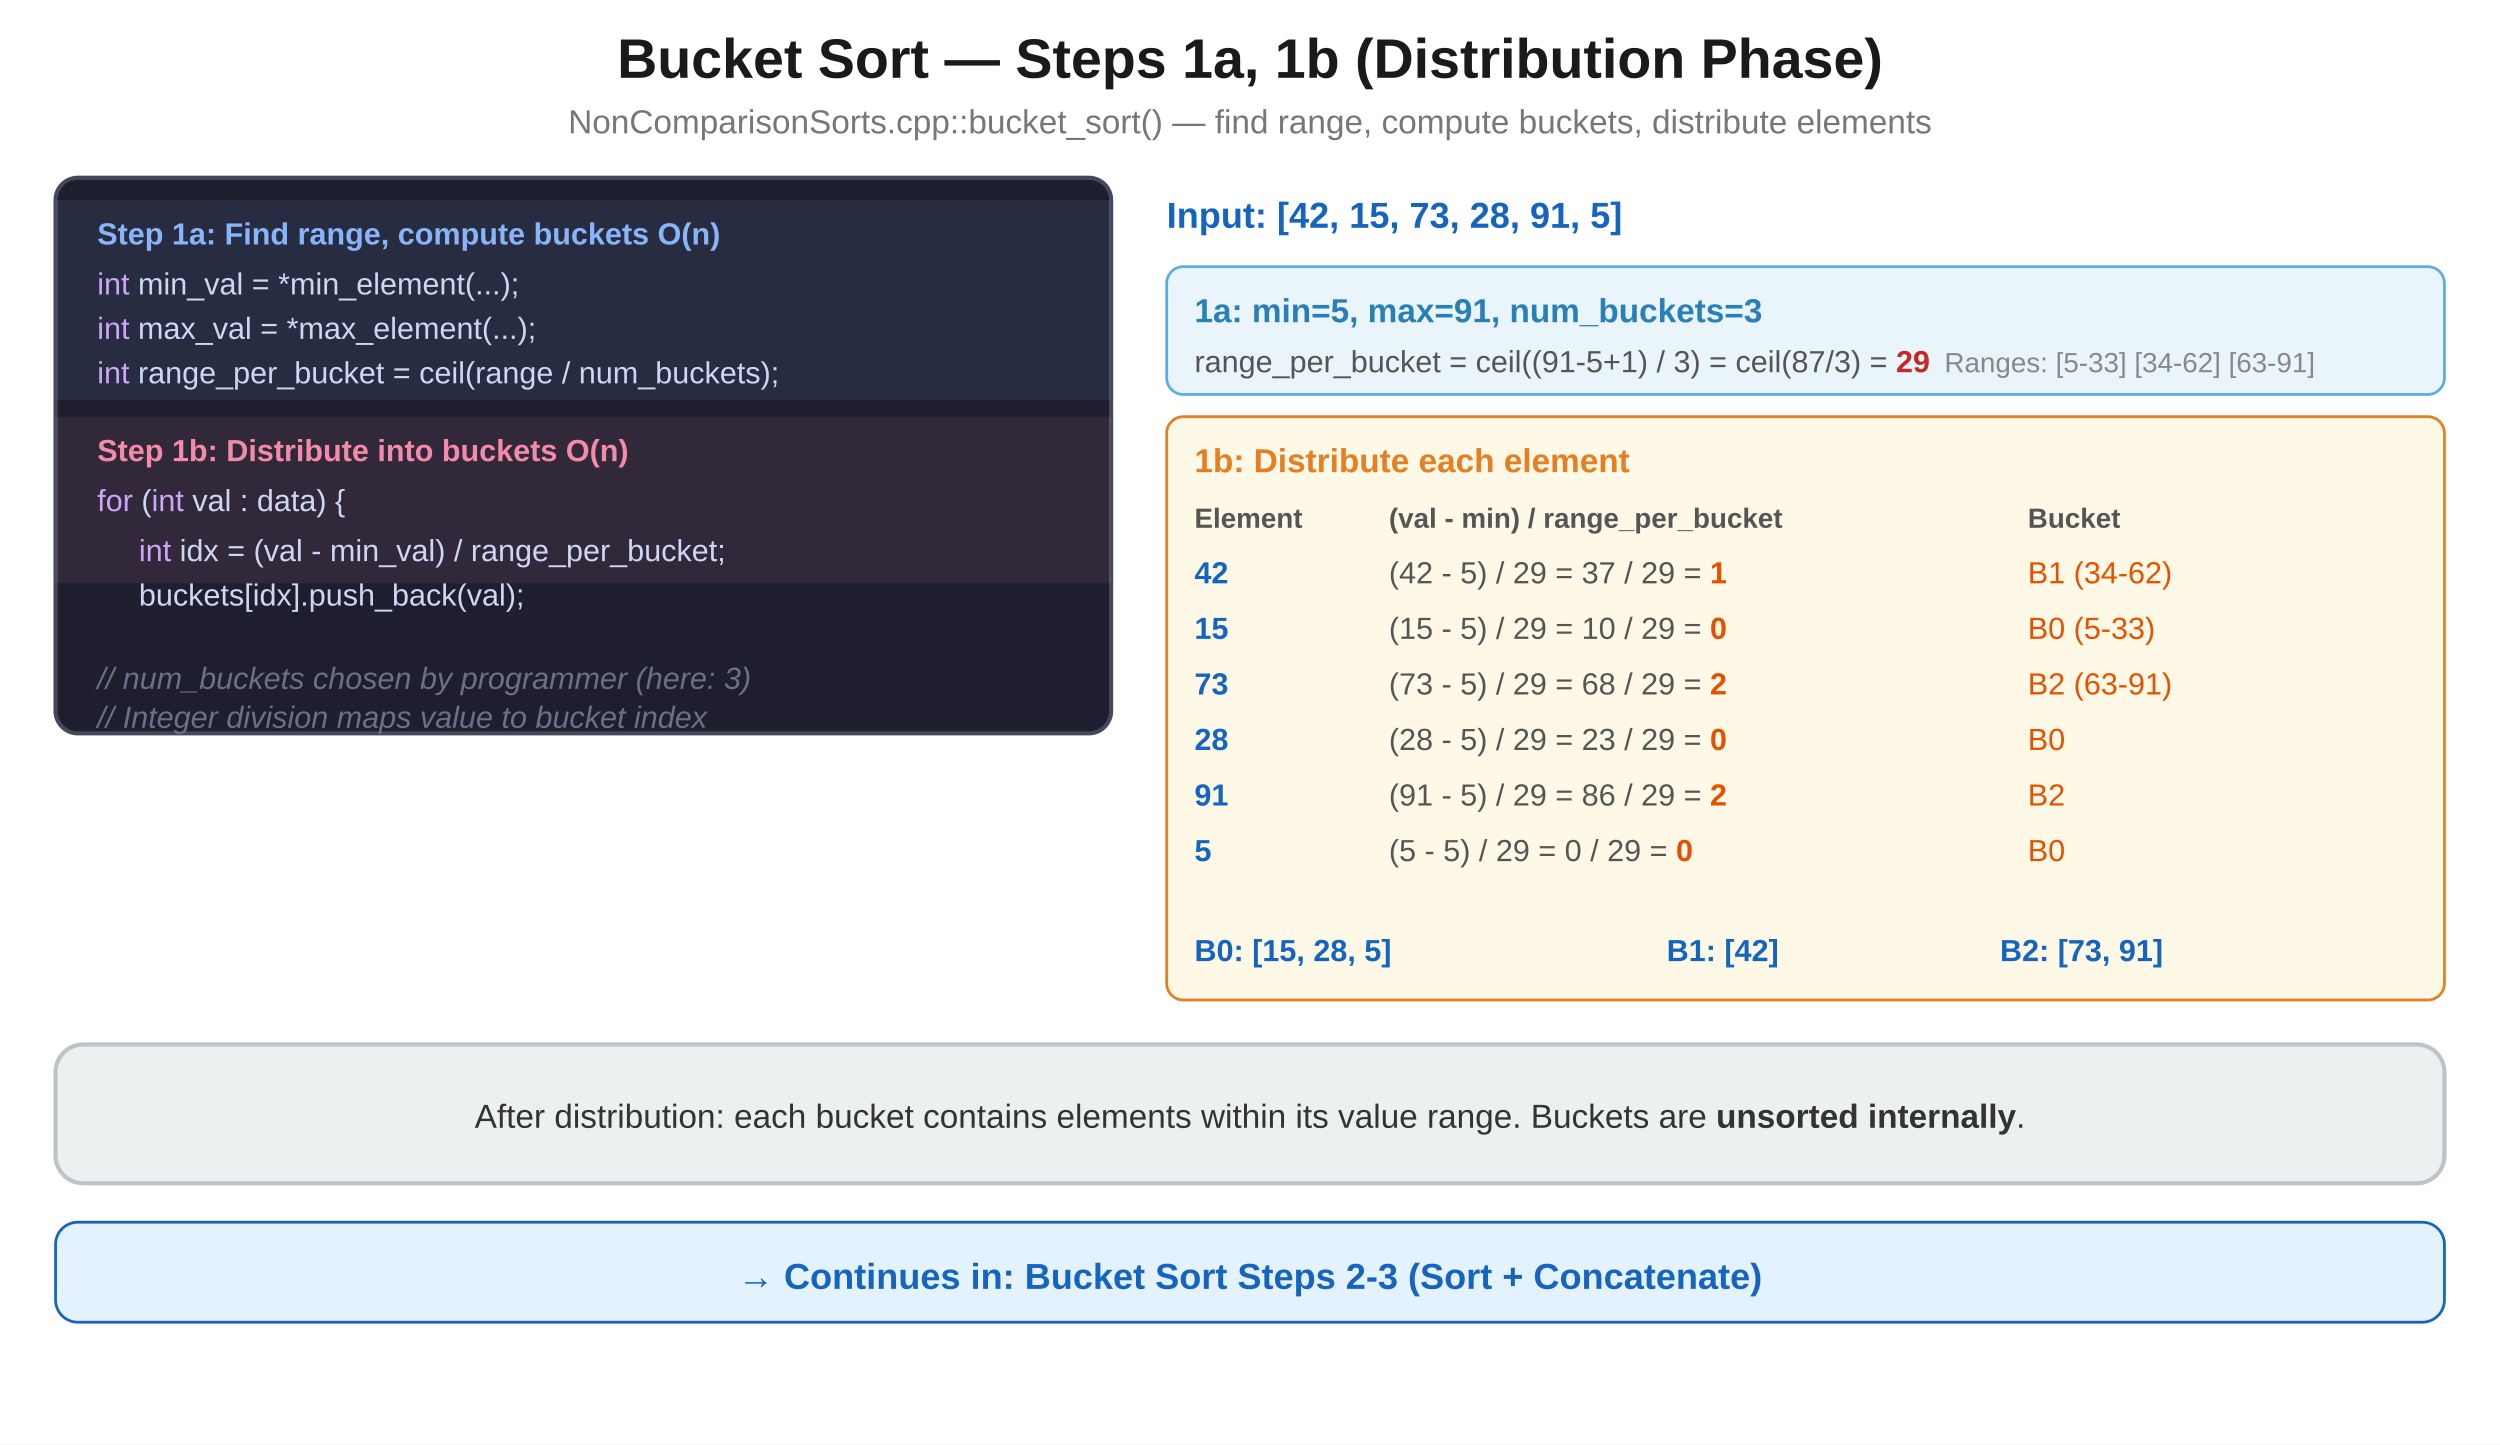
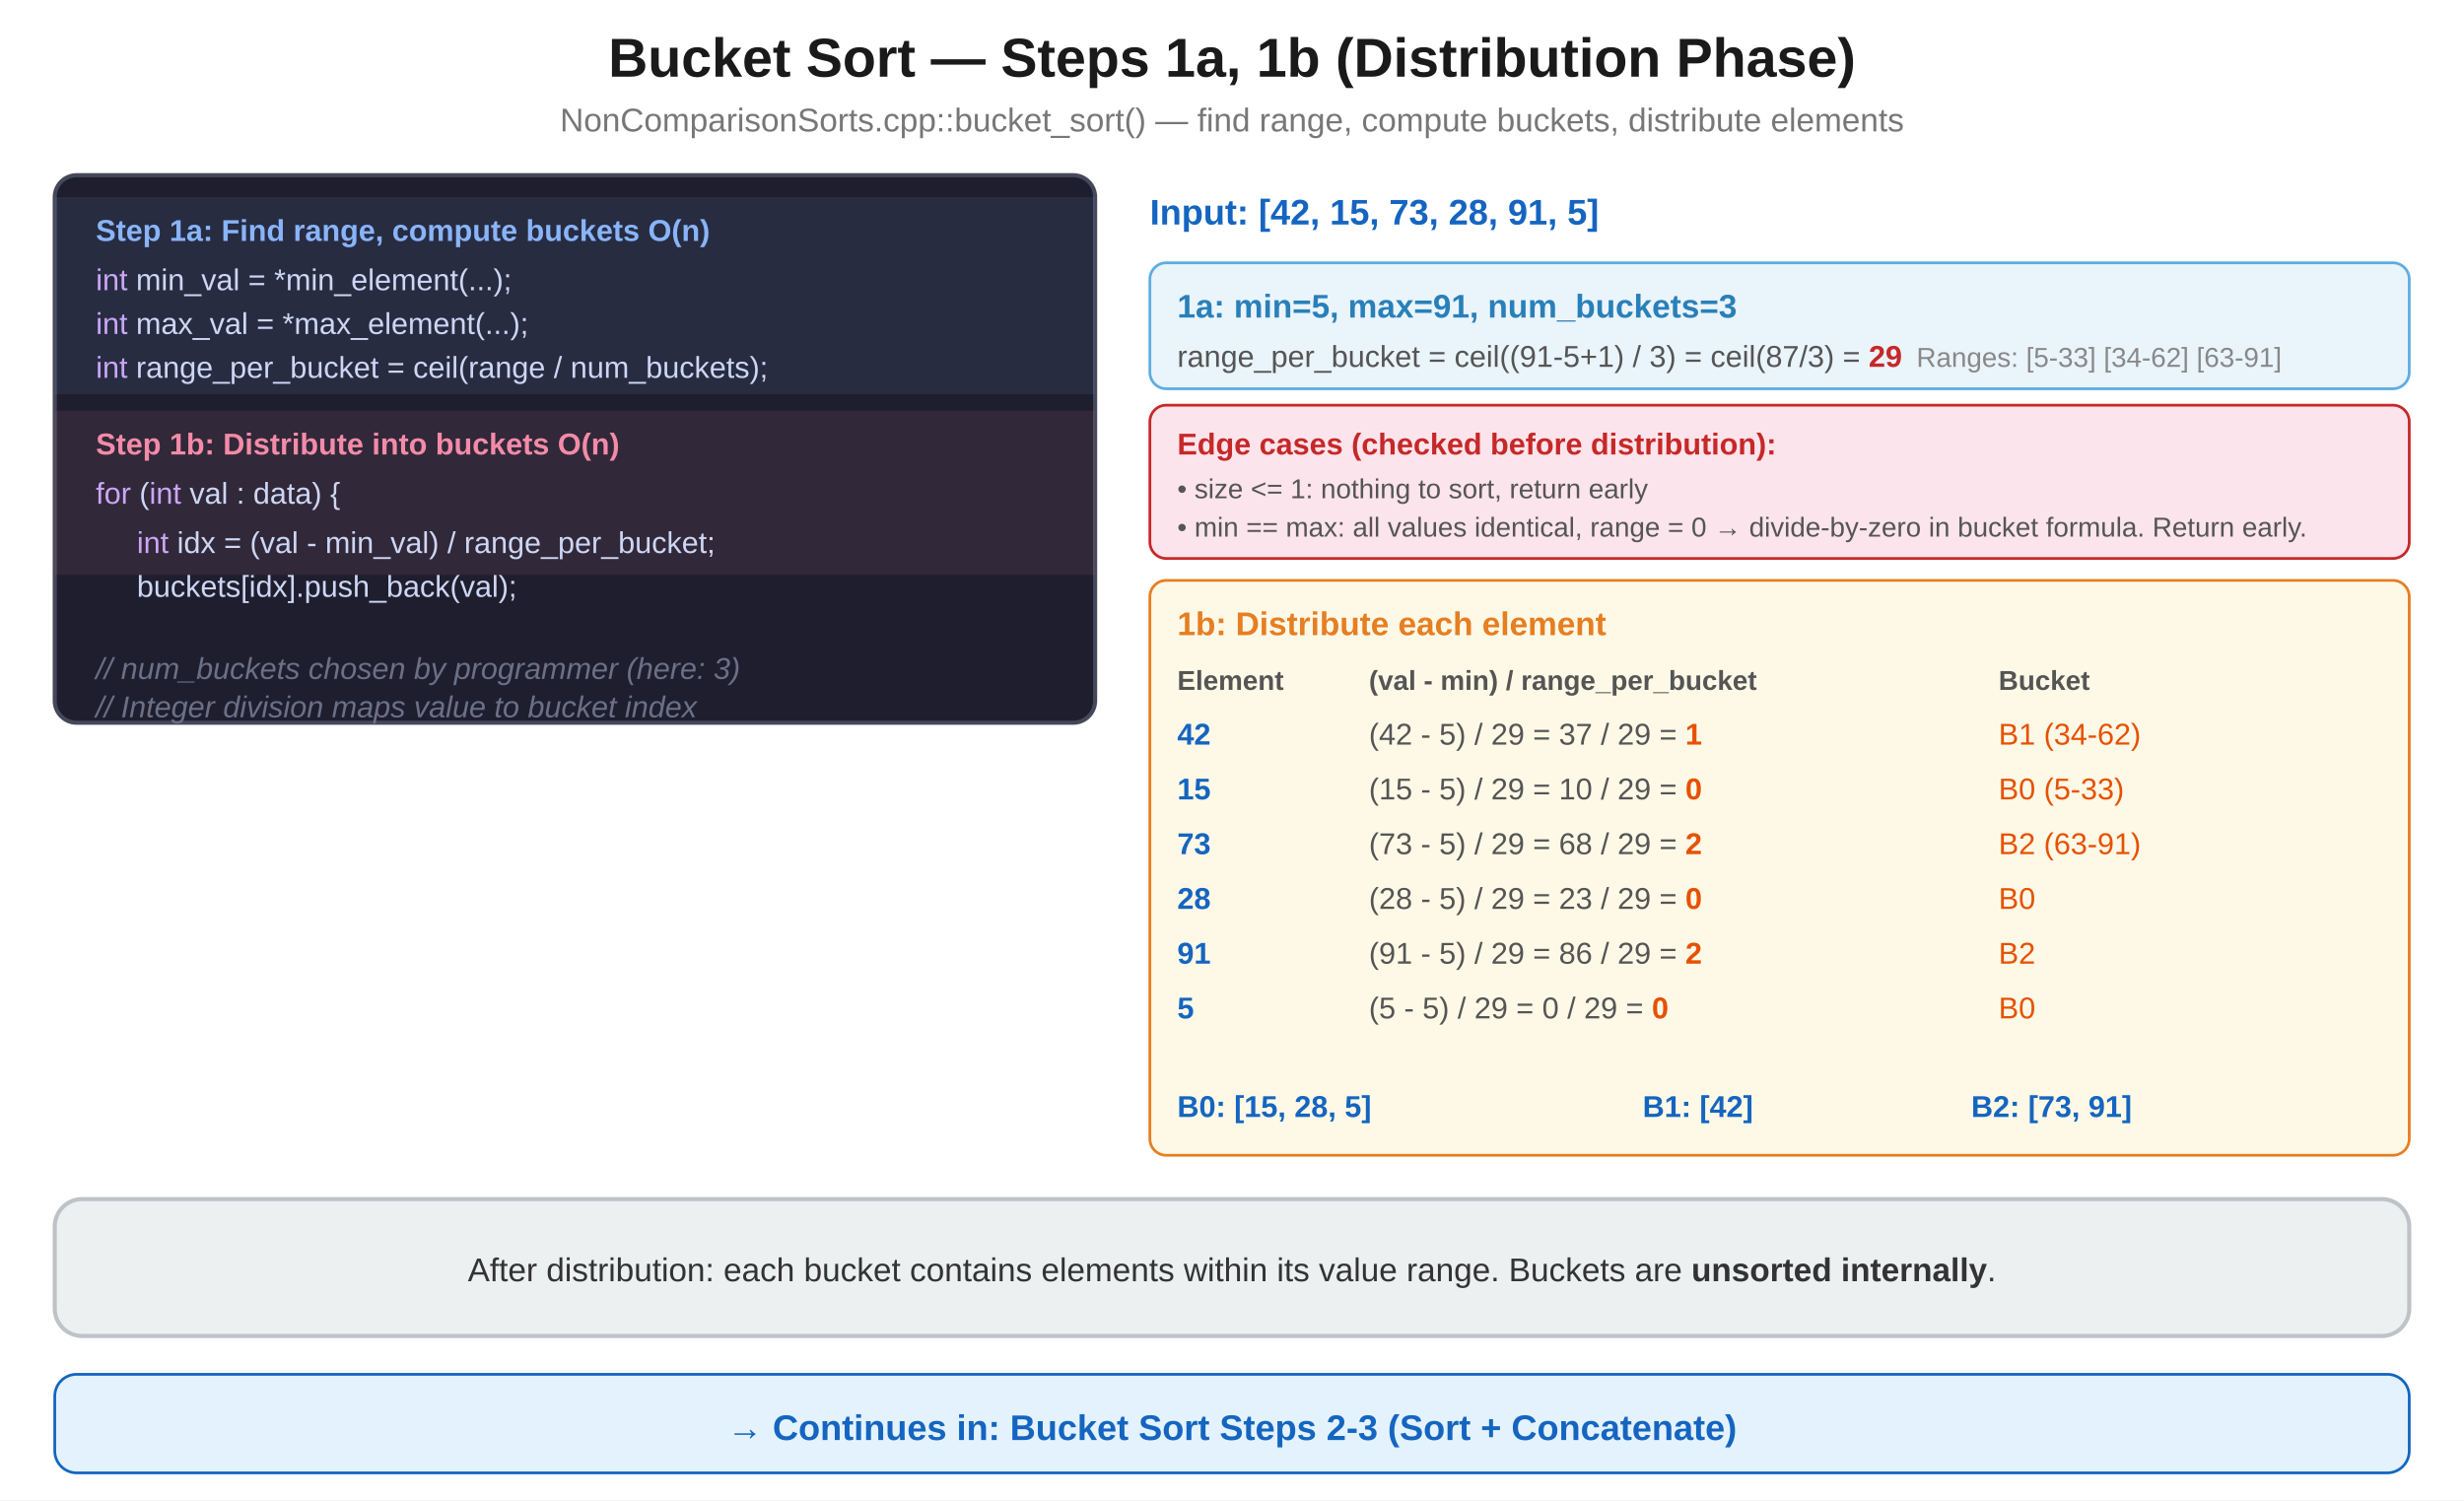
- <svg xmlns="http://www.w3.org/2000/svg" viewBox="0 0 900 520" font-family="'Segoe UI', Arial, sans-serif">
+ <svg xmlns="http://www.w3.org/2000/svg" viewBox="0 0 900 548" font-family="'Segoe UI', Arial, sans-serif">
  <rect width="100%" height="100%" fill="white" />
  <text x="450" y="28" text-anchor="middle" fill="#1a1a1a" font-size="20" font-weight="bold">Bucket Sort — Steps 1a, 1b (Distribution Phase)</text>
  <text x="450" y="48" text-anchor="middle" fill="#777" font-size="12">NonComparisonSorts.cpp::bucket_sort() — find range, compute buckets, distribute elements</text>
  <rect x="20" y="64" width="380" height="200" rx="8" fill="#1e1e2e" stroke="#45475a" stroke-width="1.5" />
  <rect x="20" y="72" width="380" height="72" fill="#89b4fa18" />
  <text x="35" y="88" fill="#89b4fa" font-size="11" font-weight="bold">Step 1a: Find range, compute buckets O(n)</text>
  <text x="35" y="106" fill="#cdd6f4" font-size="11">
    <tspan fill="#cba6f7">int</tspan> min_val = *min_element(...);</text>
  <text x="35" y="122" fill="#cdd6f4" font-size="11">
    <tspan fill="#cba6f7">int</tspan> max_val = *max_element(...);</text>
  <text x="35" y="138" fill="#cdd6f4" font-size="11">
    <tspan fill="#cba6f7">int</tspan> range_per_bucket = ceil(range / num_buckets);</text>
  <rect x="20" y="150" width="380" height="60" fill="#f38ba818" />
  <text x="35" y="166" fill="#f38ba8" font-size="11" font-weight="bold">Step 1b: Distribute into buckets O(n)</text>
  <text x="35" y="184" fill="#cdd6f4" font-size="11">
    <tspan fill="#cba6f7">for</tspan> (<tspan fill="#cba6f7">int</tspan> val : data) {</text>
  <text x="50" y="202" fill="#cdd6f4" font-size="11">
    <tspan fill="#cba6f7">int</tspan> idx = (val - min_val) / range_per_bucket;</text>
  <text x="50" y="218" fill="#cdd6f4" font-size="11">buckets[idx].push_back(val);</text>
  <text x="35" y="248" fill="#6c7086" font-size="11" font-style="italic">// num_buckets chosen by programmer (here: 3)</text>
  <text x="35" y="262" fill="#6c7086" font-size="11" font-style="italic">// Integer division maps value to bucket index</text>
  <text x="420" y="82" fill="#1565c0" font-size="13" font-weight="bold">Input: [42, 15, 73, 28, 91, 5]</text>
  <rect x="420" y="96" width="460" height="46" rx="6" fill="#eaf4fb" stroke="#5dade2" stroke-width="1" />
  <text x="430" y="116" fill="#2980b9" font-size="12" font-weight="bold">1a: min=5, max=91, num_buckets=3</text>
  <text x="430" y="134" fill="#555" font-size="11">range_per_bucket = ceil((91-5+1) / 3) = ceil(87/3) = <tspan font-weight="bold" fill="#c62828">29</tspan>
  </text>
  <text x="700" y="134" fill="#888" font-size="10">Ranges: [5-33] [34-62] [63-91]</text>
-   <rect x="420" y="150" width="460" height="210" rx="6" fill="#fef9e7" stroke="#e67e22" stroke-width="1" />
-   <text x="430" y="170" fill="#e67e22" font-size="12" font-weight="bold">1b: Distribute each element</text>
-   <text x="430" y="190" fill="#555" font-size="10" font-weight="bold">Element</text>
-   <text x="500" y="190" fill="#555" font-size="10" font-weight="bold">(val - min) / range_per_bucket</text>
-   <text x="730" y="190" fill="#555" font-size="10" font-weight="bold">Bucket</text>
-   <text x="430" y="210" fill="#1565c0" font-size="11" font-weight="bold">42</text>
-   <text x="500" y="210" fill="#555" font-size="11">(42 - 5) / 29 = 37 / 29 = <tspan fill="#e65100" font-weight="bold">1</tspan>
+   <rect x="420" y="148" width="460" height="56" rx="6" fill="#fce4ec" stroke="#c62828" stroke-width="1" />
+   <text x="430" y="166" fill="#c62828" font-size="11" font-weight="bold">Edge cases (checked before distribution):</text>
+   <text x="430" y="182" fill="#555" font-size="10">• size &lt;= 1: nothing to sort, return early</text>
+   <text x="430" y="196" fill="#555" font-size="10">• min == max: all values identical, range = 0 → divide-by-zero in bucket formula. Return early.</text>
+   <rect x="420" y="212" width="460" height="210" rx="6" fill="#fef9e7" stroke="#e67e22" stroke-width="1" />
+   <text x="430" y="232" fill="#e67e22" font-size="12" font-weight="bold">1b: Distribute each element</text>
+   <text x="430" y="252" fill="#555" font-size="10" font-weight="bold">Element</text>
+   <text x="500" y="252" fill="#555" font-size="10" font-weight="bold">(val - min) / range_per_bucket</text>
+   <text x="730" y="252" fill="#555" font-size="10" font-weight="bold">Bucket</text>
+   <text x="430" y="272" fill="#1565c0" font-size="11" font-weight="bold">42</text>
+   <text x="500" y="272" fill="#555" font-size="11">(42 - 5) / 29 = 37 / 29 = <tspan fill="#e65100" font-weight="bold">1</tspan>
  </text>
-   <text x="730" y="210" fill="#e65100" font-size="11">B1 (34-62)</text>
-   <text x="430" y="230" fill="#1565c0" font-size="11" font-weight="bold">15</text>
-   <text x="500" y="230" fill="#555" font-size="11">(15 - 5) / 29 = 10 / 29 = <tspan fill="#e65100" font-weight="bold">0</tspan>
+   <text x="730" y="272" fill="#e65100" font-size="11">B1 (34-62)</text>
+   <text x="430" y="292" fill="#1565c0" font-size="11" font-weight="bold">15</text>
+   <text x="500" y="292" fill="#555" font-size="11">(15 - 5) / 29 = 10 / 29 = <tspan fill="#e65100" font-weight="bold">0</tspan>
  </text>
-   <text x="730" y="230" fill="#e65100" font-size="11">B0 (5-33)</text>
-   <text x="430" y="250" fill="#1565c0" font-size="11" font-weight="bold">73</text>
-   <text x="500" y="250" fill="#555" font-size="11">(73 - 5) / 29 = 68 / 29 = <tspan fill="#e65100" font-weight="bold">2</tspan>
+   <text x="730" y="292" fill="#e65100" font-size="11">B0 (5-33)</text>
+   <text x="430" y="312" fill="#1565c0" font-size="11" font-weight="bold">73</text>
+   <text x="500" y="312" fill="#555" font-size="11">(73 - 5) / 29 = 68 / 29 = <tspan fill="#e65100" font-weight="bold">2</tspan>
  </text>
-   <text x="730" y="250" fill="#e65100" font-size="11">B2 (63-91)</text>
-   <text x="430" y="270" fill="#1565c0" font-size="11" font-weight="bold">28</text>
-   <text x="500" y="270" fill="#555" font-size="11">(28 - 5) / 29 = 23 / 29 = <tspan fill="#e65100" font-weight="bold">0</tspan>
+   <text x="730" y="312" fill="#e65100" font-size="11">B2 (63-91)</text>
+   <text x="430" y="332" fill="#1565c0" font-size="11" font-weight="bold">28</text>
+   <text x="500" y="332" fill="#555" font-size="11">(28 - 5) / 29 = 23 / 29 = <tspan fill="#e65100" font-weight="bold">0</tspan>
  </text>
-   <text x="730" y="270" fill="#e65100" font-size="11">B0</text>
-   <text x="430" y="290" fill="#1565c0" font-size="11" font-weight="bold">91</text>
-   <text x="500" y="290" fill="#555" font-size="11">(91 - 5) / 29 = 86 / 29 = <tspan fill="#e65100" font-weight="bold">2</tspan>
+   <text x="730" y="332" fill="#e65100" font-size="11">B0</text>
+   <text x="430" y="352" fill="#1565c0" font-size="11" font-weight="bold">91</text>
+   <text x="500" y="352" fill="#555" font-size="11">(91 - 5) / 29 = 86 / 29 = <tspan fill="#e65100" font-weight="bold">2</tspan>
  </text>
-   <text x="730" y="290" fill="#e65100" font-size="11">B2</text>
-   <text x="430" y="310" fill="#1565c0" font-size="11" font-weight="bold">5</text>
-   <text x="500" y="310" fill="#555" font-size="11">(5 - 5) / 29 = 0 / 29 = <tspan fill="#e65100" font-weight="bold">0</tspan>
+   <text x="730" y="352" fill="#e65100" font-size="11">B2</text>
+   <text x="430" y="372" fill="#1565c0" font-size="11" font-weight="bold">5</text>
+   <text x="500" y="372" fill="#555" font-size="11">(5 - 5) / 29 = 0 / 29 = <tspan fill="#e65100" font-weight="bold">0</tspan>
  </text>
-   <text x="730" y="310" fill="#e65100" font-size="11">B0</text>
-   <text x="430" y="346" fill="#1565c0" font-size="11" font-weight="bold">B0: [15, 28, 5]</text>
-   <text x="600" y="346" fill="#1565c0" font-size="11" font-weight="bold">B1: [42]</text>
-   <text x="720" y="346" fill="#1565c0" font-size="11" font-weight="bold">B2: [73, 91]</text>
-   <rect x="20" y="376" width="860" height="50" rx="10" fill="#ecf0f1" stroke="#bdc3c7" stroke-width="1.5" />
-   <text x="450" y="406" text-anchor="middle" fill="#333" font-size="12">After distribution: each bucket contains elements within its value range. Buckets are <tspan font-weight="bold">unsorted internally</tspan>.</text>
-   <rect x="20" y="440" width="860" height="36" rx="8" fill="#e3f2fd" stroke="#1565c0" stroke-width="1" />
-   <text x="450" y="464" text-anchor="middle" fill="#1565c0" font-size="13" font-weight="bold">→ Continues in: Bucket Sort Steps 2-3 (Sort + Concatenate)</text>
+   <text x="730" y="372" fill="#e65100" font-size="11">B0</text>
+   <text x="430" y="408" fill="#1565c0" font-size="11" font-weight="bold">B0: [15, 28, 5]</text>
+   <text x="600" y="408" fill="#1565c0" font-size="11" font-weight="bold">B1: [42]</text>
+   <text x="720" y="408" fill="#1565c0" font-size="11" font-weight="bold">B2: [73, 91]</text>
+   <rect x="20" y="438" width="860" height="50" rx="10" fill="#ecf0f1" stroke="#bdc3c7" stroke-width="1.5" />
+   <text x="450" y="468" text-anchor="middle" fill="#333" font-size="12">After distribution: each bucket contains elements within its value range. Buckets are <tspan font-weight="bold">unsorted internally</tspan>.</text>
+   <rect x="20" y="502" width="860" height="36" rx="8" fill="#e3f2fd" stroke="#1565c0" stroke-width="1" />
+   <text x="450" y="526" text-anchor="middle" fill="#1565c0" font-size="13" font-weight="bold">→ Continues in: Bucket Sort Steps 2-3 (Sort + Concatenate)</text>
</svg>
